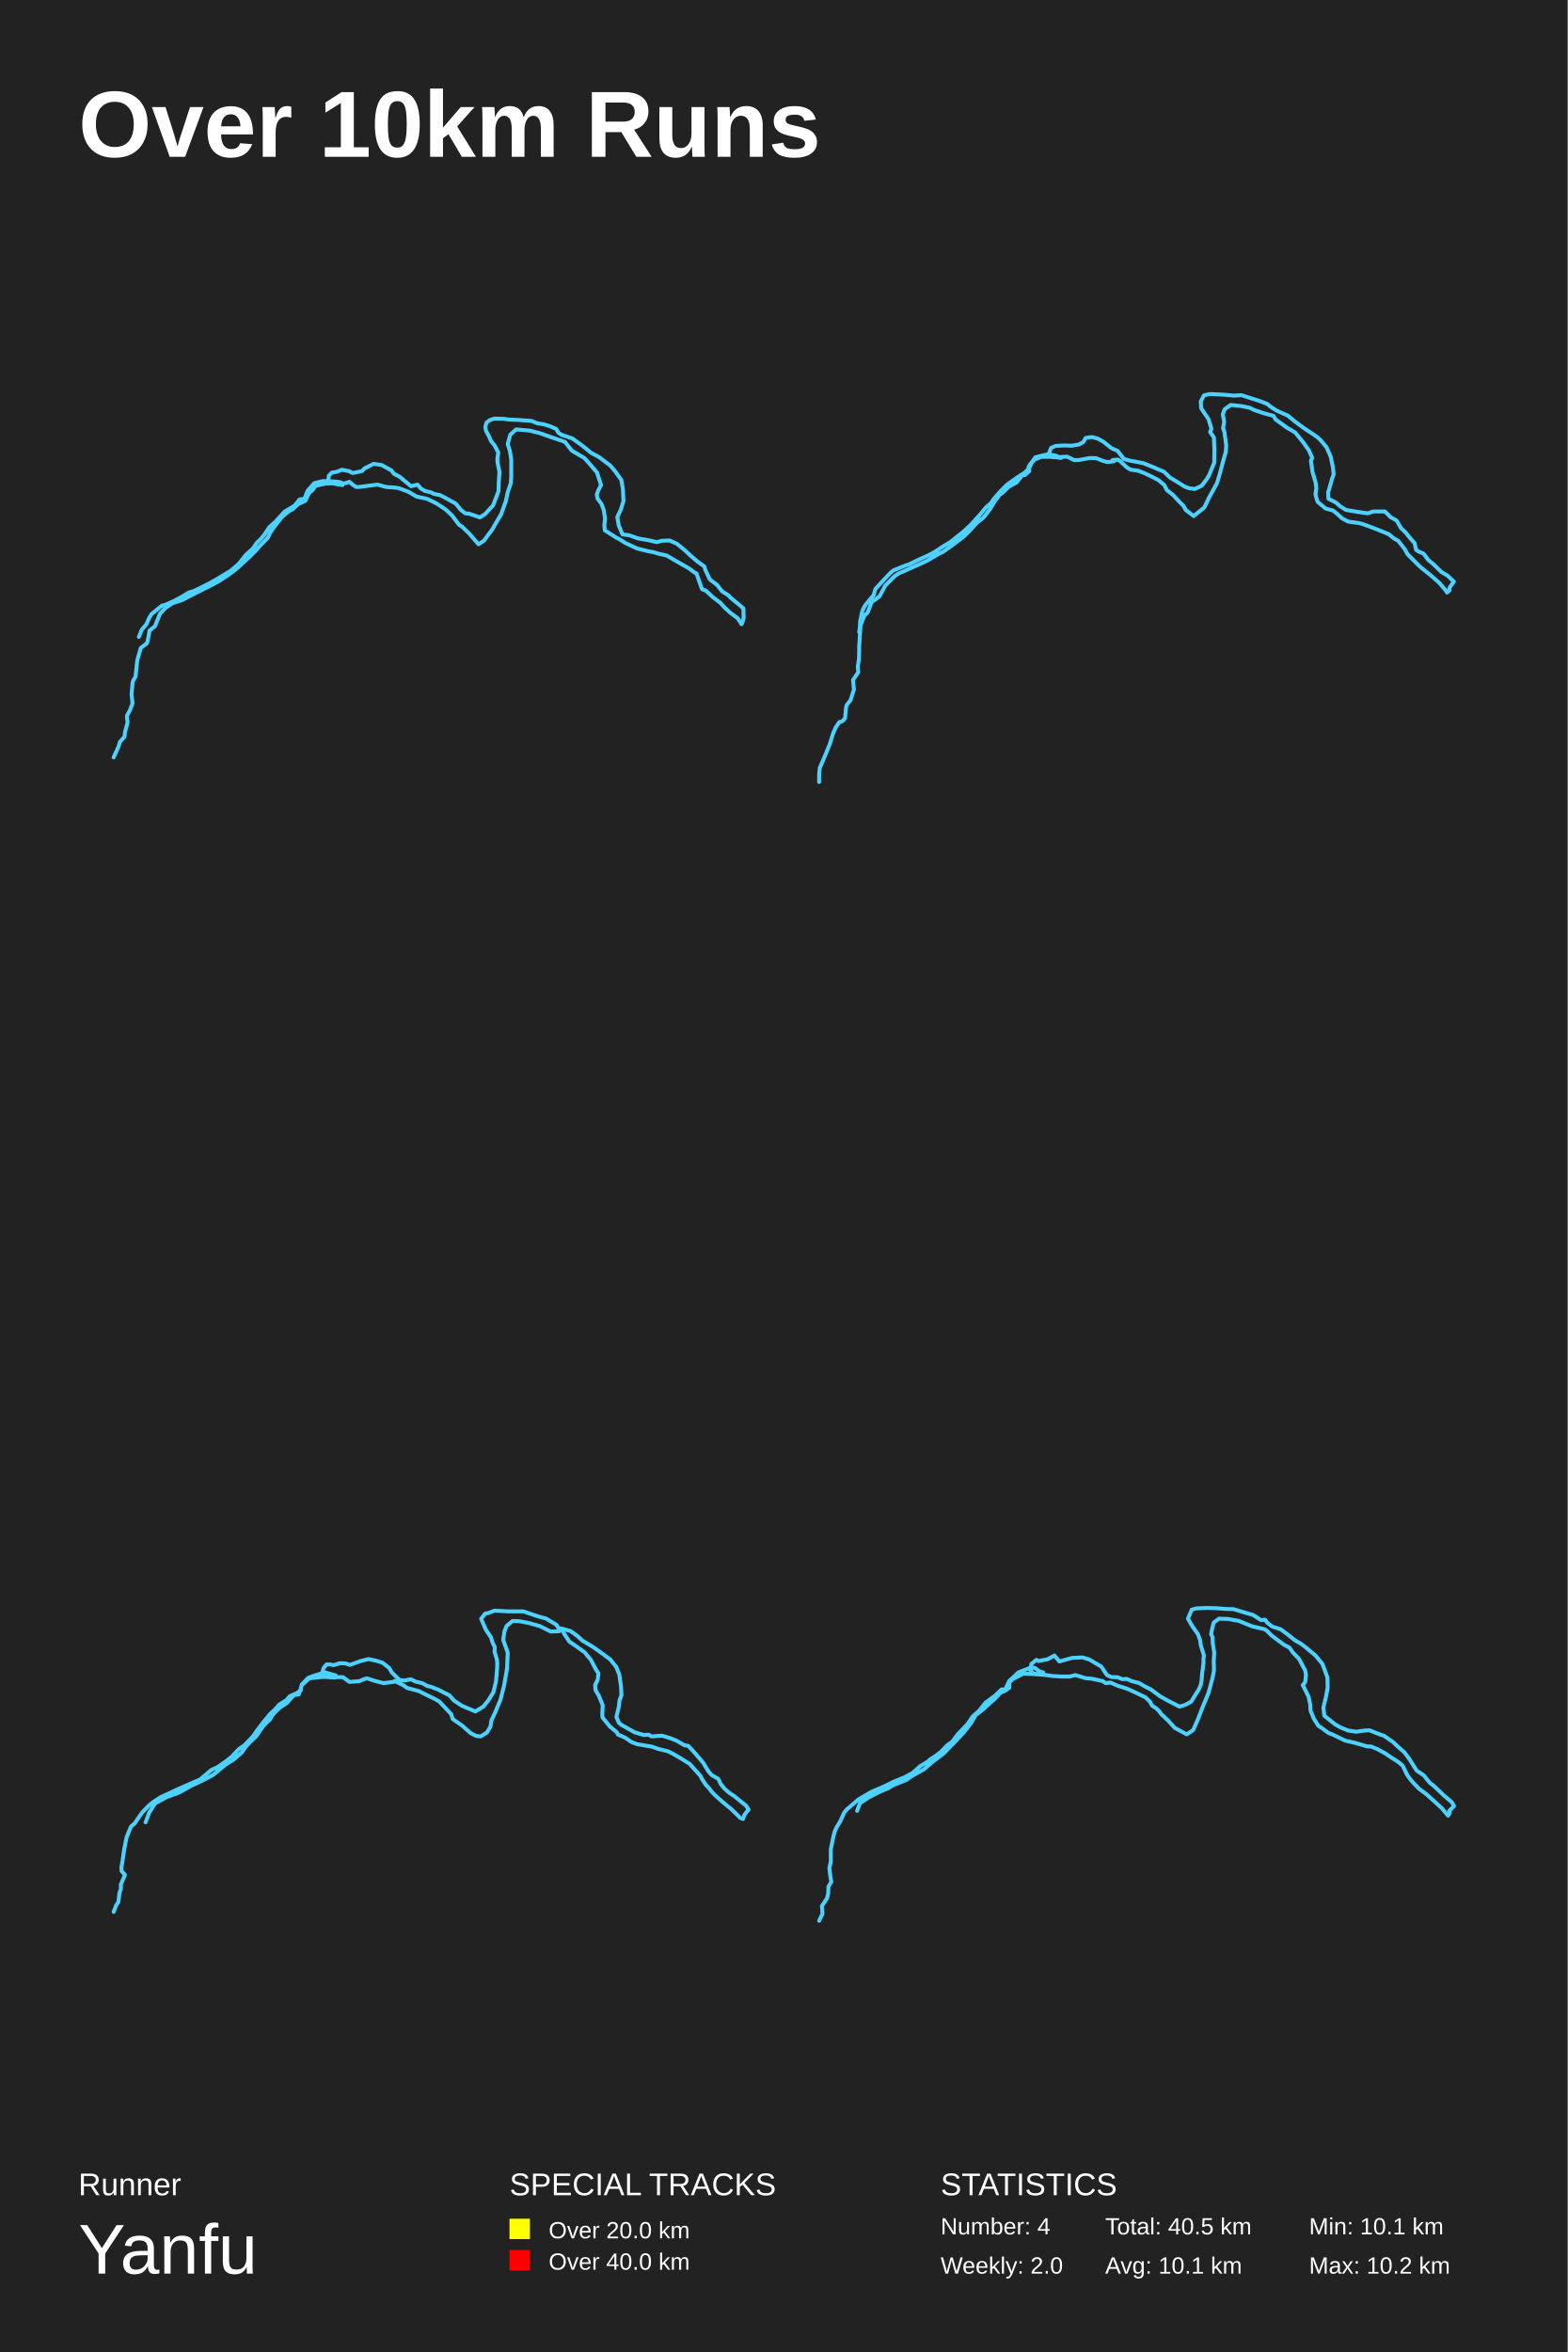
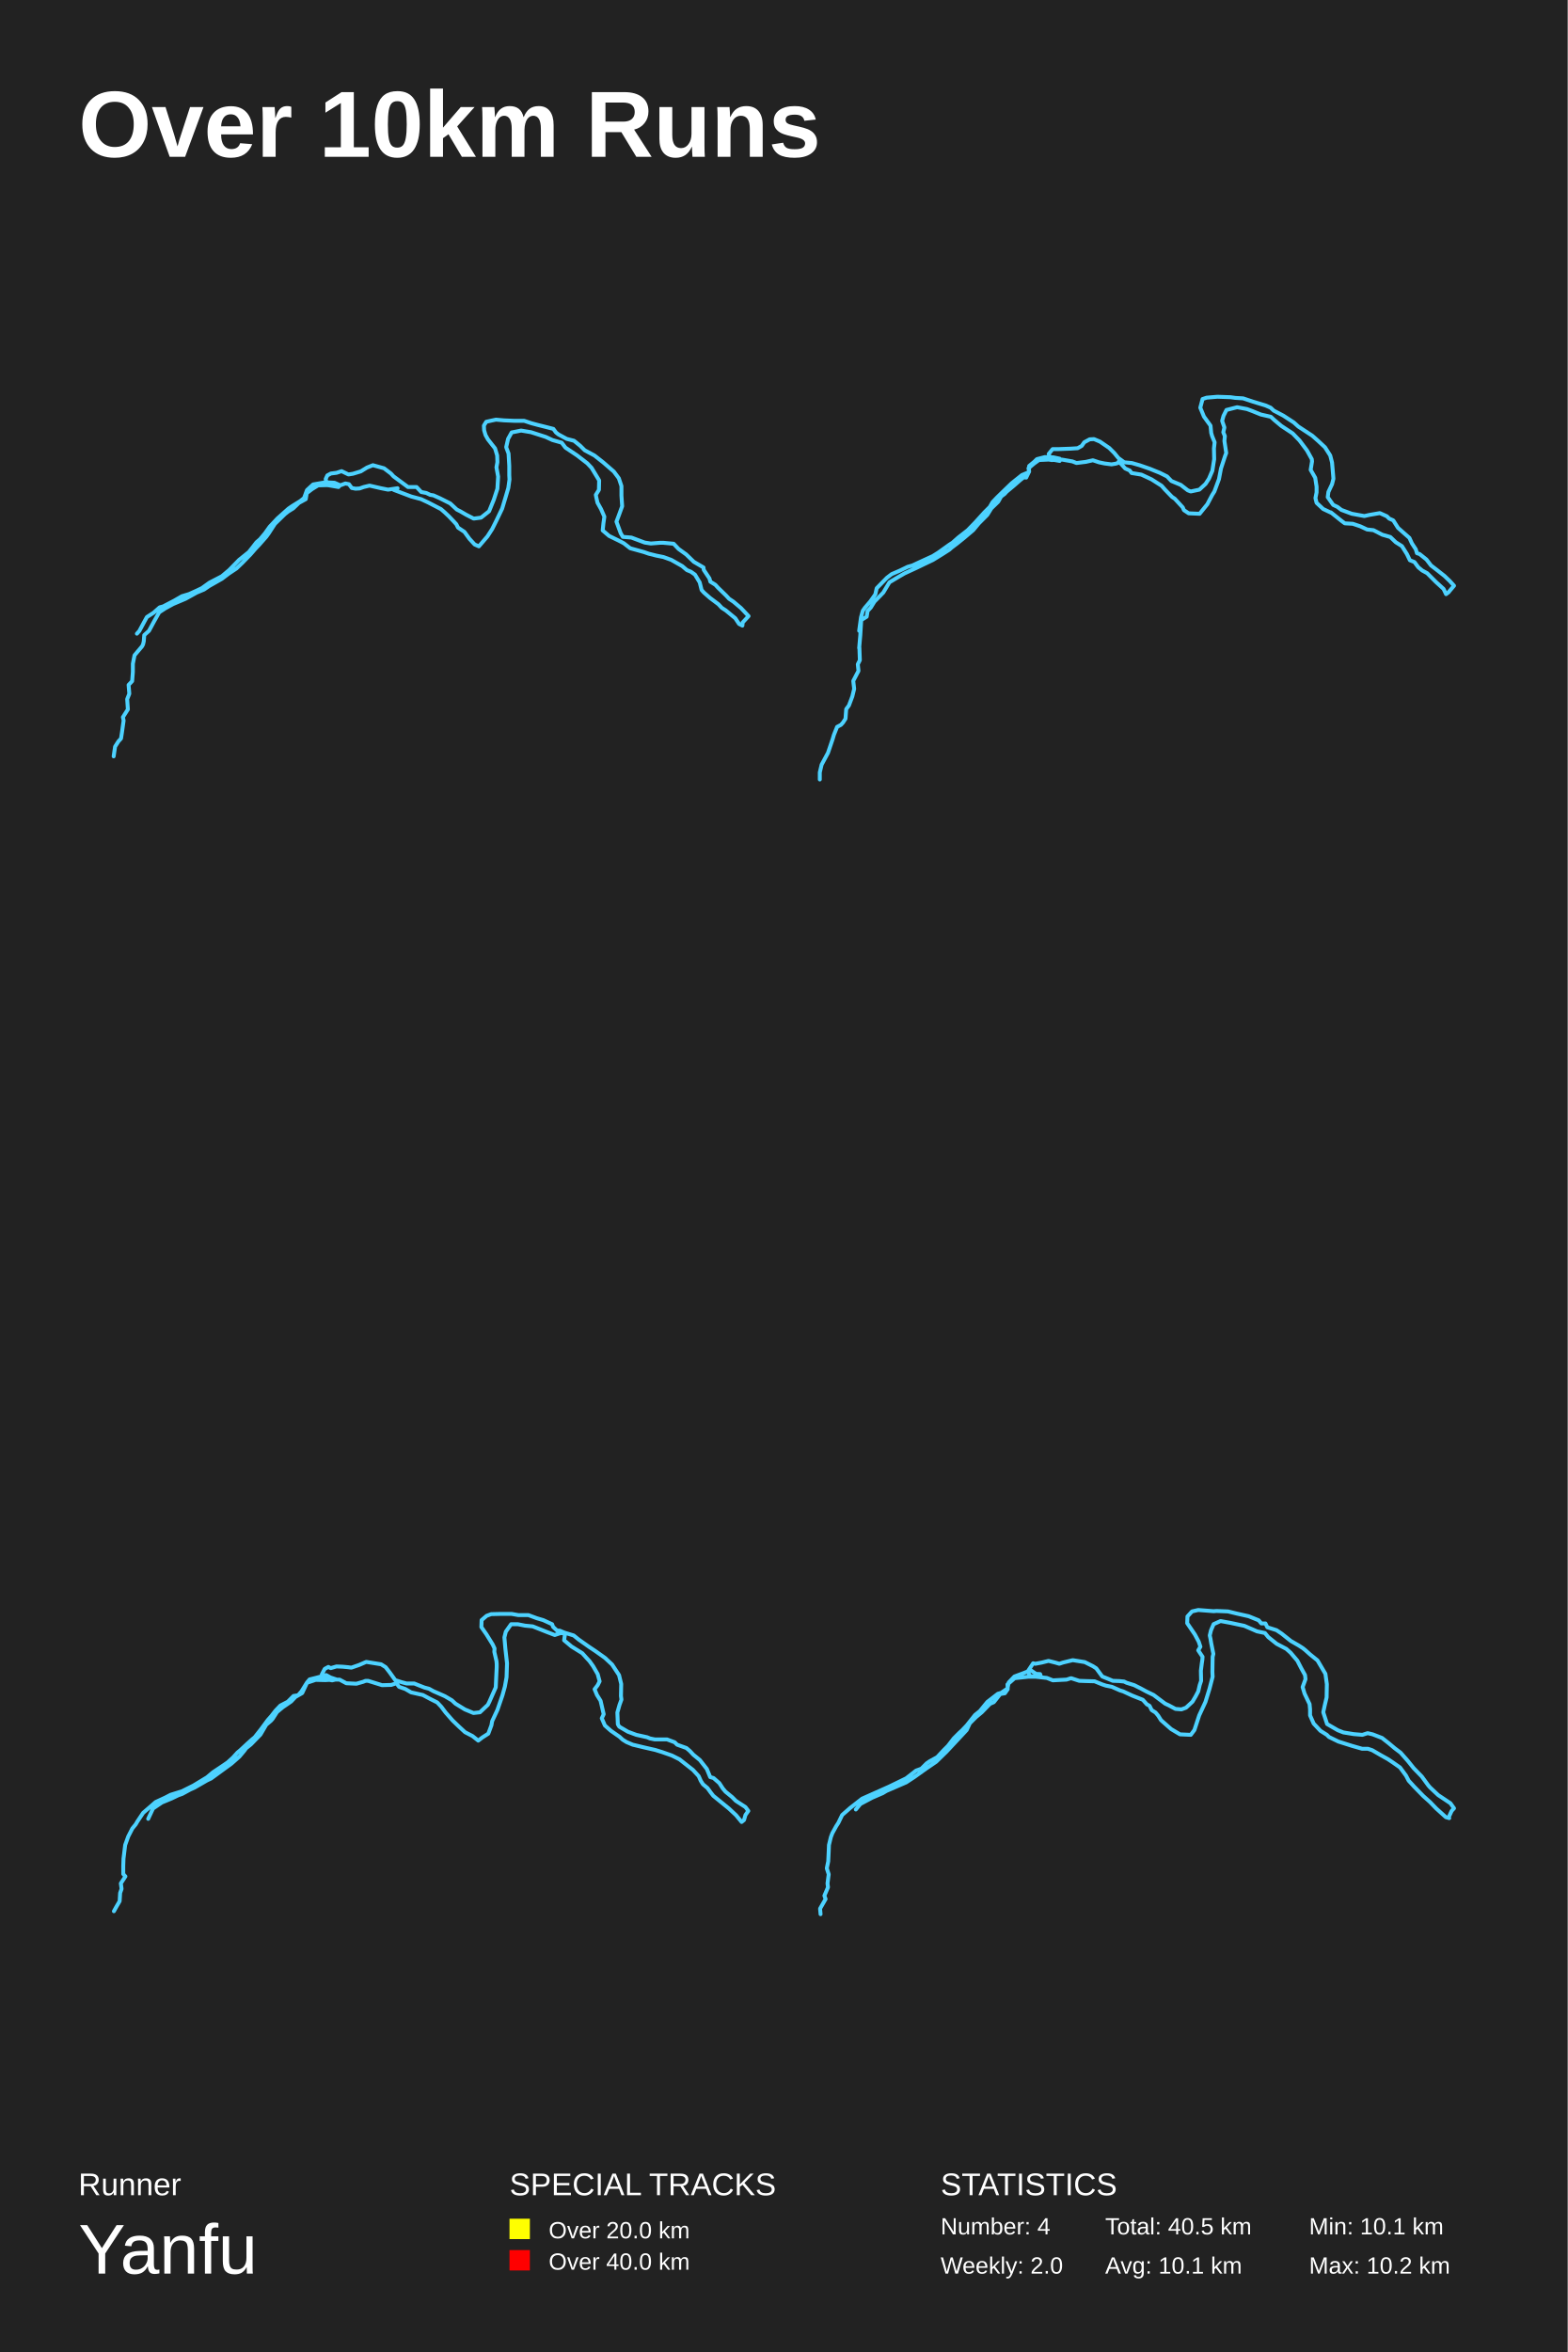
<svg xmlns="http://www.w3.org/2000/svg" baseProfile="full" height="300mm" version="1.1" viewBox="0,0,200,300" width="200mm">
  <defs />
  <rect fill="#222222" height="300" width="200" x="0" y="0" />
  <text fill="#FFFFFF" style="font-size:12px; font-family:Arial; font-weight:bold;" x="10" y="20">Over 10km Runs</text>
  <text fill="#FFFFFF" style="font-size:4px; font-family:Arial" x="10" y="280">Runner</text>
  <text fill="#FFFFFF" style="font-size:9px; font-family:Arial" x="10" y="290">Yanfu</text>
  <text fill="#FFFFFF" style="font-size:4px; font-family:Arial" x="65" y="280">SPECIAL TRACKS</text>
  <rect fill="yellow" height="2.6" width="2.6" x="65" y="283" />
  <text fill="#FFFFFF" style="font-size:3px; font-family:Arial" x="70" y="285.5">Over 20.0 km</text>
  <rect fill="red" height="2.6" width="2.6" x="65" y="287" />
  <text fill="#FFFFFF" style="font-size:3px; font-family:Arial" x="70" y="289.5">Over 40.0 km</text>
  <text fill="#FFFFFF" style="font-size:4px; font-family:Arial" x="120" y="280">STATISTICS</text>
  <text fill="#FFFFFF" style="font-size:3px; font-family:Arial" x="120" y="285">Number: 4</text>
  <text fill="#FFFFFF" style="font-size:3px; font-family:Arial" x="120" y="290">Weekly: 2.0</text>
  <text fill="#FFFFFF" style="font-size:3px; font-family:Arial" x="141" y="285">Total: 40.5 km</text>
  <text fill="#FFFFFF" style="font-size:3px; font-family:Arial" x="141" y="290">Avg: 10.1 km</text>
  <text fill="#FFFFFF" style="font-size:3px; font-family:Arial" x="167" y="285">Min: 10.1 km</text>
  <text fill="#FFFFFF" style="font-size:3px; font-family:Arial" x="167" y="290">Max: 10.2 km</text>
-   <polyline fill="none" opacity="1" points="14.5,96.609 15.131,95.196 15.282,94.655 15.883,93.963 15.943,93.391 16.274,92.158 16.184,91.316 16.575,90.594 16.905,89.722 16.785,88.549 16.905,87.166 16.965,86.865 17.296,86.294 17.477,84.519 17.537,84.128 17.958,82.654 18.739,82.053 18.83,81.752 18.98,81.03 19.07,80.429 19.762,79.887 20.423,78.263 21.145,77.511 22.017,76.94 23.219,76.549 24.843,75.707 26.286,74.985 27.008,74.624 28,74.083 28.962,73.451 29.924,72.759 30.676,72.098 31.939,70.925 32.63,70.233 33.232,69.541 34.134,68.639 34.464,67.977 34.855,67.376 35.938,65.962 36.84,65.21 37.321,64.97 38.042,64.308 38.944,63.887 39.425,62.894 39.876,62.504 40.267,61.962 41.65,61.661 42.192,61.661 43.364,61.661 44.086,61.631 44.567,61.451 45.018,61.842 45.439,62.113 45.83,62.113 46.521,62.022 46.972,61.962 48.145,61.812 49.257,62.113 50.49,62.203 50.941,62.293 52.084,62.714 53.166,63.346 54.459,63.616 55.692,64.218 56.834,64.97 57.225,65.331 57.646,65.722 58.217,66.474 58.578,66.955 58.909,67.135 59.901,68.098 60.622,68.94 61.043,69.421 61.735,68.97 62.847,67.466 63.088,67.015 63.93,65.601 64.531,63.917 64.772,62.804 65.163,61.631 65.223,60.789 65.223,59.436 65.223,58.624 65.042,57.481 64.772,56.639 65.102,55.436 65.854,54.774 67.568,54.924 68.891,55.255 70.154,55.706 71.386,56.127 72.078,56.368 72.95,57.481 74.543,58.413 75.145,59.075 76.167,60.278 76.678,61.872 76.317,62.564 76.137,63.075 76.227,63.586 76.738,64.278 77.039,65.12 77.189,66.173 77.099,66.985 77.159,67.646 78.633,68.579 78.993,68.759 79.805,69.271 81.278,69.962 82.631,70.293 83.413,70.444 84.014,70.624 85.067,70.865 86.3,71.586 87.412,72.218 87.893,72.489 88.524,72.97 88.855,73.15 89.457,74.865 89.577,75.165 90.028,75.316 90.93,76.158 91.892,76.88 92.433,77.481 93.185,78.173 94.117,78.865 94.598,79.617 94.748,79.316 94.869,78.805 94.839,77.602 94.177,77.03 93.215,76.248 92.914,75.917 92.133,75.436 91.471,74.594 90.78,74.083 90.539,73.872 89.998,72.729 89.847,72.248 88.976,71.616 88.164,70.925 87.322,70.143 86.36,69.361 85.428,68.94 84.496,68.97 83.774,69.15 82.752,68.91 81.369,68.669 80.286,68.278 79.414,68.158 78.933,67.015 78.753,65.962 79.204,65 79.535,63.917 79.474,62.443 79.264,61.21 78.512,60.158 77.851,59.376 76.408,58.293 75.355,57.721 74.453,56.97 73.972,56.609 73.01,55.917 71.657,55.466 71.236,55.195 70.965,54.714 70.214,54.383 69.342,54.112 68.56,53.992 67.808,53.691 66.245,53.571 64.862,53.511 64.291,53.421 63.058,53.391 62.517,53.571 62.066,53.902 61.915,54.473 62.006,54.954 62.396,55.676 62.637,56.248 63.088,56.789 63.569,57.721 63.449,58.533 63.479,59.015 63.719,60.188 63.629,61.541 63.599,62.654 62.908,64.458 61.885,65.571 61.224,65.992 59.811,65.511 59.36,65.481 58.758,65 58.157,64.248 57.345,63.797 56.864,63.526 56.173,63.165 55.331,62.985 55,62.804 54.218,62.624 53.707,62.323 53.256,61.812 52.444,62.022 51.001,60.819 50.249,60.428 49.949,60.007 48.686,59.315 47.664,59.165 46.521,59.737 46.16,60.097 44.988,60.338 44.537,60.097 43.605,59.917 42.943,60.188 42.342,60.278 41.951,60.669 41.891,61.21 42.131,61.601 42.943,61.752 43.695,61.872 43.454,61.511 42.763,61.421 41.169,61.361 40.087,61.631 39.245,62.594 38.854,63.616 38.223,63.707 37.561,64.519 36.329,65.24 35.186,66.504 34.344,67.255 33.743,68.188 33.232,68.789 32.781,69.21 32.269,69.962 31.367,70.774 30.435,71.947 29.443,72.789 27.82,73.782 26.797,74.353 25.986,74.774 24.753,75.376 24.121,75.556 23.129,76.158 22.107,76.699 21.085,77.15 20.664,77.241 19.341,78.323 19.04,78.805 18.679,79.617 18.078,80.338 17.717,81.241" stroke="#4DD2FF" stroke-dasharray="none" stroke-linecap="round" stroke-linejoin="round" stroke-width="0.5" />
-   <polyline fill="none" opacity="1" points="104.5,99.743 104.5,98.785 104.587,97.942 105.226,96.461 105.865,94.893 106.271,93.586 106.619,92.773 107.084,92.105 107.432,92.018 107.81,91.611 107.926,90.334 108.013,89.927 108.506,89.317 108.942,87.952 108.826,86.733 109.494,85.745 109.435,85.048 109.581,84.032 109.61,83.102 109.61,82.522 109.668,81.534 109.784,79.763 110.306,78.456 110.655,78.195 111.003,77.323 111.206,76.801 112.194,76.075 112.948,74.681 114.168,73.461 114.603,73.17 116.171,72.473 117.216,72.009 118.232,71.544 119.829,70.615 120.323,70.383 121.252,69.715 121.716,69.366 122.848,68.524 123.69,67.711 124.619,66.694 125.49,65.997 126.332,64.894 126.913,63.935 127.552,63.093 127.929,62.832 128.277,62.512 128.655,62.106 129.671,61.554 130.426,60.596 130.745,60.596 131.326,60.073 131.21,59.579 131.471,59.144 132.023,58.592 132.865,58.272 133.968,58.272 135.1,58.301 136.145,58.243 137.016,58.679 137.626,58.679 139.048,58.418 139.861,58.447 140.732,58.795 141.284,58.94 142.155,58.824 141.952,58.679 142.619,58.621 142.91,58.824 143.752,59.608 144.216,59.899 145.203,60.044 145.958,60.334 146.771,60.712 147.787,61.235 148.542,61.874 148.861,62.512 149.645,63.122 150.284,63.819 150.981,64.516 151.271,65.039 152.287,65.823 153.652,64.72 154.203,63.558 154.726,62.6 155.277,61.583 155.626,60.392 156.119,58.534 156.381,57.634 156.439,56.849 156.265,55.514 156.206,55.078 156.032,54.613 156.177,53.829 156.003,52.842 156.235,52.203 157.019,51.651 158.355,51.796 159.4,52 160.068,52.319 161.374,52.755 162.477,53.045 162.71,53.481 164.19,54.555 165.235,55.165 166.281,56.443 166.977,57.43 167.413,58.418 167.239,58.766 167.442,60.189 167.848,61.583 167.935,62.309 167.819,63.006 167.965,63.616 168.11,64.023 169.126,64.865 170.084,65.126 170.577,65.533 171.216,66.114 171.971,66.52 173.394,66.723 173.742,66.81 174.874,67.217 175.919,67.624 177.197,68.146 177.777,68.64 178.387,68.989 179.229,70.063 179.577,70.702 180.187,71.312 180.594,71.718 181.087,72.212 181.61,72.648 182.481,73.345 183.613,74.332 184.426,75.29 184.6,75.581 184.919,75.29 184.919,74.971 185.471,74.187 184.687,73.432 183.903,72.967 182.887,71.98 182.219,71.428 181.61,70.615 180.942,70.324 180.652,70.121 180.477,69.279 179.926,68.669 179.316,67.914 178.735,67.362 178.184,66.404 177.371,65.939 177.11,65.649 176.674,65.242 175.194,65.242 174.497,65.475 173.248,65.3 171.71,65.039 170.984,64.574 170.403,64.081 169.474,63.616 169.445,62.774 169.59,62.309 169.939,61.06 170.142,60.509 170.055,59.637 169.765,58.243 169.242,57.053 168.487,56.152 168.052,55.746 166.89,54.962 166.397,54.642 165.177,53.742 164.306,53.016 162.942,52.406 162.274,52 161.635,51.506 160.648,51.128 159.545,50.78 158.384,50.402 157.397,50.46 156.119,50.344 154.348,50.257 153.594,50.431 153.187,51.215 153.245,52.087 154.174,53.452 154.552,54.7 154.377,55.107 154.871,55.804 154.9,56.704 154.929,57.459 154.9,59.027 154.261,60.596 153.971,61.089 153.303,61.961 152.432,62.367 151.706,62.28 151.155,62.077 150.139,61.438 149.268,60.915 148.484,60.16 147.787,59.87 147.119,59.579 145.871,59.086 145.174,58.94 144.187,58.766 143.374,58.534 142.59,57.517 141.806,57.169 140.79,56.356 140.065,55.949 139.31,55.746 138.497,55.862 138.206,56.385 137.626,56.704 136.697,56.849 135.768,56.82 134.665,56.878 134.084,57.14 133.823,57.837 134.229,58.301 134.781,58.331 135.361,58.418 134.723,58.127 133.735,57.924 132.516,58.214 132.081,58.331 131.674,58.911 131.326,59.666 130.745,60.276 129.7,60.944 128.481,61.815 127.639,62.658 126.797,63.616 126.448,64.139 125.781,64.72 124.997,65.678 123.777,67.014 122.761,67.943 122.152,68.408 121.31,69.105 120.381,69.657 119.132,70.47 118.406,70.847 117.245,71.37 115.997,71.98 115.532,72.125 113.965,72.764 113.558,73.112 112.542,74.187 111.671,75.145 111.468,75.9 110.481,77.062 110.248,77.41 109.987,78.02 109.726,79.298 109.697,79.995 109.61,80.634" stroke="#4DD2FF" stroke-dasharray="none" stroke-linecap="round" stroke-linejoin="round" stroke-width="0.5" />
-   <polyline fill="none" opacity="1" points="18.57,232.438 19.029,231.214 19.794,230.02 21.324,229.194 22.609,228.734 22.915,228.612 23.558,228.245 24.384,227.786 25.7,227.173 26.771,226.622 27.291,226.316 28.76,225.092 29.831,224.418 30.841,223.531 31.33,222.827 31.851,222.245 32.677,221.48 33.595,220.133 34.482,219.276 34.635,218.97 34.88,218.603 35.706,217.807 36.594,217.225 37.481,216.215 38.124,216.123 38.491,214.96 39.44,214.072 41.153,213.889 42.285,213.919 43.173,213.919 43.754,213.919 44.58,214.531 45.804,214.44 46.478,214.164 46.814,214.072 47.855,214.409 48.926,214.684 50.333,214.501 50.333,214.409 51.466,214.96 51.925,215.297 53.424,215.695 54.22,216.093 55.413,216.674 56.056,217.041 56.576,217.592 57.555,218.633 57.769,219.276 58.963,220.102 60.034,221.051 60.738,221.419 61.319,221.48 62.115,220.99 62.574,220.225 62.696,219.429 63.124,218.541 63.859,216.766 64.318,214.96 64.379,214.593 64.685,212.817 64.777,210.797 64.196,209.175 64.349,208.103 64.624,207.399 65.389,206.757 66.246,206.787 67.378,207.001 68.847,207.399 70.254,208.103 71.295,208.073 71.754,207.858 71.968,208.379 72.641,209.389 73.712,210.124 74.6,210.766 74.967,211.226 75.365,211.685 76.007,212.909 76.344,213.429 76.252,214.256 75.916,214.929 75.977,215.572 76.405,216.307 76.895,217.501 76.834,218.633 76.864,219.062 77.813,220.225 78.7,220.96 78.823,221.235 79.741,221.633 80.536,222.184 81.24,222.459 83.199,222.796 83.964,223.072 85.218,223.378 85.83,223.684 86.932,224.327 88.003,225 88.492,225.551 89.349,226.5 89.563,226.928 90.053,227.663 90.512,228.153 90.726,228.459 91.216,228.979 92.256,229.898 93.327,230.785 94.46,231.887 94.796,232.01 94.949,231.52 95.5,230.816 95.194,230.326 94.276,229.592 93.725,229.132 92.991,228.643 92.379,228.092 91.92,227.51 91.644,226.898 90.787,226.408 90.359,225.918 89.716,224.847 88.615,223.561 88.37,223.286 87.789,222.674 87.33,222.612 86.259,222 85.463,221.694 84.453,221.388 83.107,221.48 82.77,221.266 82.128,221.296 80.965,220.96 79.282,220.011 78.945,219.735 78.639,219 78.945,217.715 79.037,216.888 79.282,216.215 79.22,215.052 79.006,213.583 78.608,212.603 77.843,211.654 76.466,210.644 75.64,210.062 74.263,209.236 73.682,208.685 72.794,208.042 71.815,207.767 71.234,207.644 70.989,207.246 70.53,206.971 69.673,206.45 68.663,206.175 67.562,205.808 66.766,205.532 65.695,205.532 64.838,205.532 63.063,205.44 62.298,205.746 61.9,205.808 61.38,206.481 61.992,207.889 62.635,208.838 62.849,209.542 63.124,210.093 63.094,210.675 63.4,211.715 63.43,212.113 63.43,212.695 63.277,214.47 62.941,215.848 62.298,216.888 61.656,217.684 60.646,218.296 59.697,217.899 58.902,217.562 57.892,216.888 57.341,216.246 56.607,215.878 55.903,215.511 54.954,215.144 54.526,215.052 53.852,214.684 53.057,214.501 52.414,214.195 51.619,214.348 50.976,214.287 49.997,213.338 49.66,212.756 48.803,212.083 47.916,211.807 46.998,211.623 46.019,211.868 44.978,212.236 44.642,212.358 44.091,212.174 43.387,212.144 42.561,212.389 42.071,212.297 41.673,212.297 41.276,212.756 41.092,213.46 41.49,213.889 42.775,213.98 42.836,213.705 41.979,213.46 41.429,213.307 40.082,213.736 39.317,214.011 38.491,214.868 38.369,215.603 37.848,215.97 36.991,216.337 36.532,216.858 35.645,217.409 35.064,218.052 34.421,218.664 33.564,219.705 32.707,220.837 32.34,221.388 32.065,221.694 31.177,222.612 30.504,223.072 29.862,223.745 29.617,224.021 28.852,224.633 27.75,225.398 26.954,225.765 25.547,226.959 24.017,227.632 22.548,228.275 21.324,228.857 20.498,229.224 19.519,229.867 18.968,230.326 18.141,231.183 17.438,232.193 17.193,232.561 16.703,232.989 16.152,234.336 15.846,235.867 15.693,236.938 15.479,238.285 15.51,238.652 15.938,239.142 15.418,240.366 15.418,240.948 15.234,241.468 15.112,242.57 14.806,243.06 14.5,243.856" stroke="#4DD2FF" stroke-dasharray="none" stroke-linecap="round" stroke-linejoin="round" stroke-width="0.5" />
-   <polyline fill="none" opacity="1" points="109.345,230.975 109.711,229.999 110.869,229.237 112.119,228.597 113.277,228.109 113.916,227.713 115.623,227.042 116.202,226.616 117.878,225.671 118.975,224.726 120.377,223.659 121.687,222.318 122.998,220.915 123.881,219.787 124.46,218.781 125.375,218.08 126.198,217.318 126.868,216.739 127.63,215.916 128.209,215.672 128.757,215.276 128.757,214.605 129.184,214.178 130.555,213.477 131.957,213.538 133.237,213.63 134.334,213.782 135.37,213.843 136.467,213.843 137.199,213.66 138.509,214.057 139.271,214.118 140.673,214.422 141.069,214.697 141.648,214.605 142.623,215.032 143.324,215.245 143.872,215.428 145.061,215.977 146.128,216.495 146.707,217.044 146.981,217.562 147.468,217.867 147.865,218.233 148.139,218.629 148.992,219.422 149.876,220.397 151.4,221.22 152.222,220.671 152.801,219.361 153.502,217.562 154.173,215.947 154.691,214.026 154.874,213.081 154.843,211.892 154.904,210.795 154.721,209.606 154.691,208.813 154.508,208.448 154.63,207.777 154.843,206.954 155.514,206.466 156.641,206.497 158.012,206.741 159.749,207.442 161.334,207.807 161.669,208.051 162.248,208.631 163.802,209.789 164.503,210.155 164.93,210.764 165.722,211.587 166.515,213.081 166.606,213.63 166.515,214.544 166.21,214.941 166.941,216.404 167.155,217.44 167.185,218.172 167.612,219.208 168.191,220.123 168.739,220.489 169.471,221.037 169.958,221.22 171.604,222.013 172.914,222.318 174.377,222.744 174.926,222.775 175.748,223.11 176.693,223.628 177.455,224.146 178.369,224.726 178.948,225.213 179.527,226.402 179.832,226.829 180.198,227.286 181.051,228.17 181.965,228.841 182.91,229.694 183.915,230.609 184.738,231.584 184.951,231.249 184.891,230.975 185.5,230.365 185.226,229.877 184.251,229.054 182.971,227.835 182.392,227.378 181.66,226.463 180.716,225.823 179.862,224.451 179.192,223.537 178.125,222.592 177.76,222.226 176.571,221.403 176.023,221.22 174.712,220.702 174.072,220.732 173.036,220.885 172,220.732 171.025,220.336 170.324,219.94 168.953,218.842 168.831,217.806 169.166,216.404 169.379,215.245 169.349,213.965 168.709,212.228 167.825,211.161 166.728,210.246 166.423,210.002 165.936,209.636 165.235,209.24 164.321,208.509 163.376,207.807 162.309,207.472 161.639,206.954 161.395,206.588 160.877,206.649 159.902,206.009 158.47,205.582 157.372,205.247 156.275,205.216 155.148,205.125 153.959,205.094 152.619,205.155 152.04,205.308 151.552,206.466 152.1,207.411 152.832,208.448 153.106,209.21 153.198,209.88 153.472,210.764 153.594,211.161 153.533,211.557 153.533,212.136 153.35,213.569 153.289,214.392 153.167,214.971 152.923,215.52 152.436,216.282 151.979,217.044 151.247,217.44 150.485,217.684 149.48,217.166 149.114,216.983 148.017,216.373 146.828,215.489 146.036,215.093 145.305,214.666 144.36,214.422 143.751,214.148 143.172,214.178 142.593,213.935 141.77,213.904 141.221,213.66 140.49,212.563 139.85,212.197 138.997,211.679 138.113,211.405 136.802,211.465 135.584,211.801 135.157,211.923 134.517,211.161 133.633,211.648 132.445,211.862 132.231,211.709 131.591,212.228 131.439,213.02 131.866,213.477 132.871,213.569 133.085,213.325 132.597,213.173 132.018,212.746 131.53,212.685 129.915,213.325 129.153,214.057 128.757,214.392 128.239,215.489 127.782,215.489 126.868,216.343 125.71,217.196 124.918,218.202 124.095,218.934 123.455,219.879 122.876,220.489 122.205,221.19 121.474,222.165 120.865,222.592 120.011,223.476 119.188,224.086 118.731,224.36 118.366,224.695 117.391,225.274 116.446,226.128 115.501,226.646 113.947,227.286 112.85,227.835 111.204,228.536 109.528,229.512 108.005,230.822 107.669,231.249 107.212,232.286 106.694,233.139 106.481,233.627 106.298,234.358 106.146,235.12 105.993,235.852 105.993,237.407 105.81,238.291 105.932,239.327 106.054,240.028 105.688,240.638 105.658,241.522 105.506,242.132 104.866,243.107 104.927,244.113 104.5,244.997" stroke="#4DD2FF" stroke-dasharray="none" stroke-linecap="round" stroke-linejoin="round" stroke-width="0.5" />
+   <polyline fill="none" opacity="1" points="14.5,96.474 14.682,95.233 15.105,94.568 15.438,94.204 15.559,93.417 15.771,91.904 15.68,91.48 16.315,90.482 16.225,89.18 16.497,88.484 16.406,87.364 16.86,86.88 16.951,85.699 16.951,84.67 17.163,83.581 18.131,82.431 18.252,82.188 18.343,81.795 18.403,81.008 19.008,80.463 19.644,79.283 20.309,78.102 21.096,77.588 22.095,77.043 23.668,76.377 25.09,75.59 26.028,75.197 26.694,74.743 28.298,73.835 29.175,73.169 30.174,72.503 30.93,71.777 31.959,70.717 32.564,70.021 33.078,69.476 33.986,68.447 34.289,68.024 35.075,66.813 36.346,65.572 36.77,65.239 37.405,64.845 38.131,64.149 39.009,63.665 39.13,62.908 39.795,62.394 40.582,61.91 41.671,61.879 42.065,61.91 43.396,61.91 44.062,61.667 44.516,61.758 44.879,62.243 45.363,62.333 45.877,62.303 46.392,62.121 47.148,61.94 48.6,62.273 49.508,62.454 50.719,62.273 50.234,62.485 52.473,63.332 53.714,63.665 54.622,64.089 56.256,64.936 56.71,65.33 57.254,65.844 57.89,66.51 58.222,66.873 58.434,67.297 59.251,67.842 59.887,68.72 60.552,69.446 61.097,69.688 62.186,68.417 62.791,67.479 63.336,66.389 64.062,64.876 64.456,63.574 64.849,62.243 65,61.153 64.97,60.608 64.97,59.428 64.879,57.854 64.577,57.037 64.819,55.977 65.273,55.16 66.483,54.918 67.754,55.13 69.63,55.735 70.477,56.129 71.657,56.462 72.141,57.097 73.593,58.066 74.925,59.095 75.469,59.67 76.438,61.274 76.407,62.485 76.014,63.12 76.075,63.453 76.226,64.119 76.68,64.936 77.103,65.905 76.982,66.752 76.891,67.66 77.708,68.356 79.07,69.022 79.584,69.295 80.401,69.93 82.156,70.415 82.761,70.626 83.73,70.869 84.637,71.05 85.636,71.413 87.028,72.2 87.633,72.715 88.147,72.927 88.662,73.29 89.267,74.289 89.509,75.257 89.812,75.59 90.568,76.256 91.657,77.073 92.081,77.527 92.595,77.86 93.806,78.859 94.29,79.585 94.713,79.797 94.744,79.404 95.5,78.587 94.532,77.558 93.564,76.74 93.019,76.377 92.626,75.953 91.597,74.955 91.264,74.591 90.629,74.198 90.507,73.774 89.781,72.685 89.751,72.382 88.51,71.656 87.542,70.717 86.574,70.021 85.939,69.355 84.637,69.234 84.184,69.234 83.034,69.325 82.247,69.204 80.553,68.568 79.463,68.478 79.191,68.024 78.646,66.54 78.919,65.814 79.373,64.573 79.282,63.211 79.282,62 78.949,61.002 78.314,60.154 76.952,58.974 75.832,58.096 74.592,57.43 74.017,56.855 73.23,56.219 72.292,55.977 71.233,55.402 70.931,55.16 70.598,54.706 69.539,54.434 68.571,54.192 67.784,53.98 66.876,53.677 65.636,53.677 64.274,53.616 63.275,53.526 62.701,53.647 62.035,53.798 61.732,54.282 61.763,54.888 61.944,55.493 62.247,56.038 62.791,56.734 63.154,57.188 63.427,58.096 63.457,58.943 63.336,59.609 63.548,60.79 63.457,62.333 63.003,63.726 62.398,65.209 61.369,66.026 60.431,66.147 59.433,65.632 58.707,65.209 58.283,64.997 57.436,64.21 56.77,63.877 56.104,63.544 55.287,63.181 54.894,63.12 54.38,62.878 53.744,62.757 53.139,62.121 52.383,62.121 52.05,62.121 50.204,60.759 49.871,60.396 48.994,59.73 47.572,59.337 46.815,59.64 46.029,60.124 45.03,60.427 44.455,60.517 43.578,60.094 42.942,60.305 42.216,60.396 41.762,60.638 41.55,61.092 41.671,61.667 41.974,61.91 43.184,62.121 43.366,61.879 42.67,61.577 41.52,61.516 39.947,61.789 39.16,62.515 38.797,63.514 38.313,63.907 37.284,64.543 36.8,64.876 35.408,66.117 34.41,67.176 33.804,68.024 33.169,68.78 32.715,69.174 32.201,69.84 31.747,70.415 30.506,71.413 29.236,72.715 28.298,73.502 26.724,74.319 25.756,75.015 25.06,75.348 24.122,75.772 23.214,76.044 22.216,76.619 20.824,77.346 20.37,77.467 19.583,78.163 18.736,78.708 18.403,79.313 17.768,80.493 17.465,80.826" stroke="#4DD2FF" stroke-dasharray="none" stroke-linecap="round" stroke-linejoin="round" stroke-width="0.5" />
+   <polyline fill="none" opacity="1" points="104.587,99.423 104.587,98.523 104.819,97.536 105.632,96.026 106.213,94.312 106.387,93.731 106.794,92.715 107.287,92.454 107.548,92.163 107.868,91.67 107.955,90.45 108.303,89.985 108.739,88.824 108.971,87.865 108.855,86.849 109.523,85.571 109.435,84.729 109.697,84.206 109.639,82.609 109.61,82.667 109.755,81.012 109.871,79.095 110.568,78.659 110.684,77.933 111.09,77.498 111.555,76.743 112.687,75.581 113.471,74.274 114.487,73.664 115.387,73.141 116.897,72.444 117.855,71.98 119.016,71.428 120.148,70.731 121.106,70.121 121.397,69.86 122.123,69.308 123.023,68.582 124.155,67.624 124.881,66.752 125.955,65.678 126.477,64.836 127.348,63.994 127.726,63.326 128.161,63.006 128.423,62.716 129.294,61.99 130.194,61.206 130.6,60.886 130.919,60.915 131.297,60.131 131.21,59.724 131.935,59.115 132.545,58.679 133.794,58.621 134.171,58.679 135.477,58.621 136.813,58.853 137.335,59.057 138.526,58.911 139.426,58.708 140.21,58.969 140.906,59.115 141.806,59.231 142.329,59.144 142.619,59.057 142.735,58.853 143.548,59.754 144.129,60.015 144.361,60.334 145.61,60.538 146.423,60.915 146.916,61.147 148.194,61.961 148.629,62.454 149.529,63.384 149.877,63.616 150.894,64.72 151.039,65.068 151.648,65.475 153.042,65.533 154.029,64.313 154.639,63.151 154.929,62.687 155.51,61.118 155.771,59.754 156.294,58.156 156.439,57.779 156.206,56.24 156.265,55.63 156.061,55.136 156.206,54.526 155.916,53.684 156.09,53.045 156.468,52.29 157.832,51.941 159.081,52.174 159.777,52.435 160.852,52.871 162.129,53.161 162.565,53.568 163.465,54.323 164.916,55.281 165.787,56.181 166.745,57.459 167.355,58.563 167.384,58.853 167.21,59.928 167.79,60.944 167.965,62.077 167.965,62.803 167.819,63.529 167.965,64.139 168.806,64.923 169.852,65.417 169.794,65.358 171.1,66.404 171.565,66.752 172.581,66.81 173.539,67.13 174.41,67.537 175.223,67.624 176.355,68.204 177.371,68.495 178.068,69.163 178.852,69.657 179.49,70.673 179.868,71.457 180.448,71.689 180.942,72.357 181.435,72.764 182.074,73.112 183.206,74.245 184.165,75.116 184.484,75.784 184.832,75.523 184.861,75.465 185.5,74.71 184.948,74.1 184.281,73.461 183.323,72.706 182.568,72.125 181.987,71.37 181.116,70.673 180.768,70.557 180.623,70.063 180.129,69.308 179.81,68.611 178.852,67.769 178.358,67.333 177.748,66.375 177.226,66.143 176.935,65.852 176.035,65.446 174.7,65.678 174.061,65.823 172.465,65.533 171.129,65.039 170.635,64.661 170.084,64.4 169.387,63.413 169.474,62.745 169.939,61.757 170.113,61.06 170.055,60.363 169.939,58.998 169.706,58.098 169.039,57.053 168.168,56.24 167.413,55.572 166.571,55.02 165.642,54.41 165.061,53.887 163.726,53.016 162.506,52.377 162.1,52 161.432,51.709 159.894,51.244 158.587,50.809 157.6,50.751 156.99,50.664 155.306,50.606 153.942,50.722 153.419,50.896 153.129,52 153.594,53.132 154.435,54.294 154.523,55.223 154.639,55.63 154.958,56.414 154.871,57.198 154.9,58.563 154.668,60.044 154.232,61.06 153.797,61.728 153.013,62.454 151.91,62.687 151.532,62.541 150.632,61.844 149.442,61.351 148.89,60.77 147.961,60.305 147.235,60.015 146.742,59.812 145.406,59.347 144.39,59.057 143.432,58.969 142.677,58.418 142.155,57.779 141.516,57.14 140.326,56.327 139.571,56.007 139.019,56.036 138.323,56.414 138.003,56.878 137.481,57.169 136.581,57.227 134.984,57.285 134.287,57.285 133.794,57.895 133.939,58.36 134.403,58.65 135.187,58.795 135.187,58.505 134.374,58.331 133.3,58.301 132.284,58.563 131.965,58.882 131.297,59.434 131.268,60.218 130.368,60.596 129.061,61.641 128.219,62.454 127.203,63.442 126.623,64.052 126.274,64.661 125.548,65.387 124.445,66.607 123.458,67.624 122.268,68.553 121.513,69.221 121.106,69.482 119.684,70.499 118.987,70.934 117.652,71.544 116.403,72.125 115.794,72.299 114.777,72.793 113.761,73.229 113.152,73.693 111.845,75.029 111.671,75.813 111.032,76.713 110.335,77.527 110.074,77.904 109.842,78.746 109.668,80.024 109.61,80.46" stroke="#4DD2FF" stroke-dasharray="none" stroke-linecap="round" stroke-linejoin="round" stroke-width="0.5" />
+   <polyline fill="none" opacity="1" points="18.906,231.994 19.519,230.678 20.651,229.913 21.905,229.393 22.732,228.995 23.252,228.811 24.262,228.26 24.812,228.015 26.404,227.097 26.924,226.852 28.056,226.025 29.525,224.954 30.535,224.066 31.177,223.301 31.392,222.995 32.004,222.505 33.228,221.25 33.962,219.995 34.574,219.475 34.788,219.23 35.339,218.373 36.073,217.761 37.145,217.026 37.695,216.445 38.552,215.955 39.164,214.639 40.266,214.271 41.52,214.302 42.469,214.241 43.326,214.241 44.183,214.7 45.468,214.761 46.325,214.516 46.631,214.394 46.967,214.394 48.742,214.945 49.905,214.914 50.578,214.7 50.915,215.159 51.71,215.434 52.445,215.863 53.944,216.2 54.923,216.72 55.78,217.149 56.301,217.7 56.851,218.434 57.739,219.444 58.565,220.24 59.33,220.944 60.279,221.434 61.013,222.016 61.533,221.618 62.298,221.128 62.696,220.057 62.788,219.536 63.461,218.097 64.104,216.23 64.41,215.128 64.624,213.935 64.685,212.159 64.471,210.261 64.349,208.853 64.532,208.119 65.205,207.17 66.062,207.17 66.98,207.353 67.959,207.445 69.734,208.149 70.775,208.547 71.509,208.302 72.09,208.333 71.968,209.221 72.917,210.016 74.294,210.874 74.814,211.455 75.212,211.884 75.671,212.526 76.252,213.537 76.497,214.455 76.252,214.945 75.854,215.465 76.16,216.2 76.619,216.934 77.017,218.648 76.772,219.169 77.17,220.087 77.935,220.761 79.037,221.526 79.435,221.893 79.924,222.199 80.72,222.536 82.25,222.903 83.596,223.209 84.484,223.485 85.708,223.913 86.687,224.403 87.697,225.199 88.401,225.75 89.135,226.546 89.41,227.158 89.686,227.587 90.267,228.076 90.665,228.627 91.002,229.056 91.828,229.729 92.991,230.678 93.909,231.535 94.613,232.392 94.919,232.147 95.102,231.505 95.469,230.984 95.102,230.494 93.878,229.699 93.389,229.209 92.562,228.535 92.226,228.138 91.767,227.434 91.032,226.791 90.604,226.668 90.175,225.628 89.288,224.495 88.462,223.822 88.003,223.332 87.574,222.964 86.381,222.536 86.075,222.23 85.096,221.863 83.535,221.863 82.923,221.74 82.556,221.587 81.179,221.281 80.108,220.883 79.006,220.24 78.823,219.934 78.761,218.434 79.037,217.455 79.282,216.781 79.22,216.322 79.251,214.792 78.976,213.659 78.088,212.312 77.17,211.455 76.007,210.629 75.181,210.078 73.835,209.129 73.192,208.608 71.999,208.241 71.417,207.996 71.05,207.966 70.56,207.506 70.438,207.17 69.306,206.649 68.48,206.404 67.409,206.007 66.123,206.007 65.267,205.854 63.92,205.854 62.665,205.884 62.084,206.098 61.441,206.649 61.411,207.537 62.053,208.455 62.849,209.741 63.094,210.261 63.063,210.69 63.339,211.884 63.369,212.251 63.369,212.649 63.308,213.873 63.247,215.22 62.421,217.087 62.237,217.455 61.227,218.404 60.401,218.495 59.299,218.036 58.106,217.302 57.647,216.873 56.76,216.353 56.209,216.108 55.291,215.71 54.74,215.404 54.158,215.251 53.455,214.975 52.843,214.73 51.863,214.73 51.282,214.577 50.425,214.302 49.721,213.322 49.201,212.649 48.62,212.282 47.671,212.129 46.723,211.976 45.804,212.373 44.825,212.71 44.366,212.649 43.693,212.588 42.928,212.557 42.194,212.771 41.888,212.618 41.429,212.863 41.061,213.567 41.337,214.149 42.377,214.332 42.897,214.21 42.163,213.965 41.612,213.659 40.358,213.996 39.501,214.21 39.164,214.608 38.46,215.741 38.032,216.23 37.451,216.322 36.716,217.057 35.767,217.547 35.155,218.189 34.605,218.893 34.146,219.414 33.289,220.577 32.493,221.587 32.157,221.863 31.545,222.413 30.657,223.24 30.29,223.546 29.709,224.189 29.035,224.801 28.454,225.199 27.169,226.056 26.404,226.699 24.69,227.74 23.221,228.474 21.752,228.933 21.11,229.27 19.855,229.852 19.121,230.494 18.264,231.229 17.529,232.331 17.315,232.698 16.887,233.219 16.367,234.229 15.969,235.331 15.755,237.076 15.724,237.994 15.724,239.035 15.999,239.341 15.418,240.228 15.51,240.932 15.326,241.453 15.265,242.494 14.837,243.228 14.531,243.779" stroke="#4DD2FF" stroke-dasharray="none" stroke-linecap="round" stroke-linejoin="round" stroke-width="0.5" />
+   <polyline fill="none" opacity="1" points="109.184,230.803 109.765,230.098 111.265,229.302 112.612,228.721 113.071,228.445 114.48,227.833 115.612,227.343 116.684,226.638 118.092,225.628 119.439,224.709 120.755,223.423 122.041,222.045 123.327,220.667 123.724,219.81 124.52,219.014 125.255,218.401 126.296,217.329 126.786,217.115 127.612,216.074 128.194,215.982 128.561,215.461 128.531,214.849 129.449,214.053 131.194,213.869 132.112,213.869 133.551,214.022 134.316,214.328 136.061,214.237 136.643,214.053 137.684,214.39 138.51,214.42 139.643,214.451 140.622,214.849 141.082,215.002 141.847,215.155 142.888,215.615 143.286,215.737 144.48,216.288 145.796,216.809 146.316,217.391 146.653,217.574 146.929,218.126 147.418,218.432 147.755,218.83 148.122,219.412 149.408,220.545 150.541,221.218 151.918,221.28 152.378,220.667 152.99,218.799 153.786,217.084 154.306,215.4 154.704,213.869 154.673,213.257 154.704,211.328 154.796,210.96 154.52,209.582 154.429,209.031 154.337,208.602 154.49,207.959 154.827,207.163 155.714,206.765 157.031,207.01 158.745,207.377 160.367,208.082 161.378,208.296 161.806,208.817 162.878,209.674 164.102,210.317 164.653,210.807 165.51,211.817 166.0,212.767 166.49,213.655 166.551,214.175 166.184,215.186 166.429,216.013 167.071,217.36 167.133,218.034 167.133,218.799 167.592,219.84 168.449,220.759 169.276,221.28 169.551,221.555 170.745,222.137 172.49,222.688 173.776,223.056 174.51,223.056 175.061,223.239 176.224,223.913 177.051,224.372 177.694,224.801 178.612,225.444 179.378,226.485 179.714,227.128 180.112,227.557 180.388,227.863 181.582,229.088 182.439,229.854 183.235,230.68 184.459,231.783 184.888,231.905 184.796,231.844 185.194,230.987 185.5,230.65 185.041,230.007 183.48,228.966 182.439,227.986 182.224,227.741 181.398,226.608 180.357,225.536 179.592,224.587 178.673,223.546 177.939,222.994 177.173,222.351 176.316,221.678 175.122,221.218 174.48,221.065 173.806,221.28 172.704,221.188 171.388,220.973 170.684,220.698 169.306,219.902 168.816,218.401 169.0,217.544 169.245,216.503 169.276,214.818 169.092,213.502 168.082,211.787 167.133,211.021 166.52,210.47 166.214,210.225 165.694,209.888 164.684,209.307 163.49,208.357 162.847,207.929 161.684,207.561 161.439,207.071 160.918,207.071 160.582,206.673 159.296,206.152 157.796,205.816 156.663,205.54 155.194,205.479 154.827,205.509 152.867,205.356 152.071,205.54 151.49,206.183 151.459,207.041 152.439,208.48 152.929,209.398 153.143,210.041 152.867,210.501 153.418,211.328 153.388,211.726 153.327,212.124 153.204,213.104 153.235,214.39 153.051,214.941 152.867,215.737 152.531,216.38 152.133,217.054 151.306,217.819 150.724,218.034 149.959,217.972 149.102,217.513 148.643,217.299 147.173,216.196 146.224,215.737 145.49,215.339 144.694,214.941 143.714,214.635 143.408,214.482 142.796,214.42 141.969,214.39 141.388,214.145 140.622,213.838 139.857,212.797 139.429,212.522 138.388,212.001 136.857,211.756 135.602,212.062 135.143,212.216 134.622,212.062 133.765,211.848 132.908,212.062 132.082,212.216 131.806,212.154 131.133,213.165 131.378,213.777 132.02,213.869 132.816,213.9 132.694,213.532 132.173,213.502 131.5,213.042 130.49,213.44 129.418,213.838 128.684,214.604 128.531,215.37 127.735,215.921 127.306,216.043 125.959,217.084 125.01,218.248 124.398,218.738 123.327,220.085 122.745,220.698 122.378,221.035 121.673,221.739 120.939,222.688 120.418,223.209 119.561,224.127 118.612,224.648 118.214,224.923 117.541,225.597 116.867,225.842 115.612,226.822 114.296,227.465 113.408,227.894 111.694,228.659 109.98,229.425 108.449,230.619 107.439,231.507 106.949,232.518 106.673,232.946 106.184,233.834 106,234.324 105.755,235.335 105.724,236.131 105.663,237.417 105.48,238.305 105.724,239.071 105.571,240.234 105.633,240.724 105.173,241.796 105.327,242.225 104.622,243.449 104.684,244.154" stroke="#4DD2FF" stroke-dasharray="none" stroke-linecap="round" stroke-linejoin="round" stroke-width="0.5" />
</svg>
